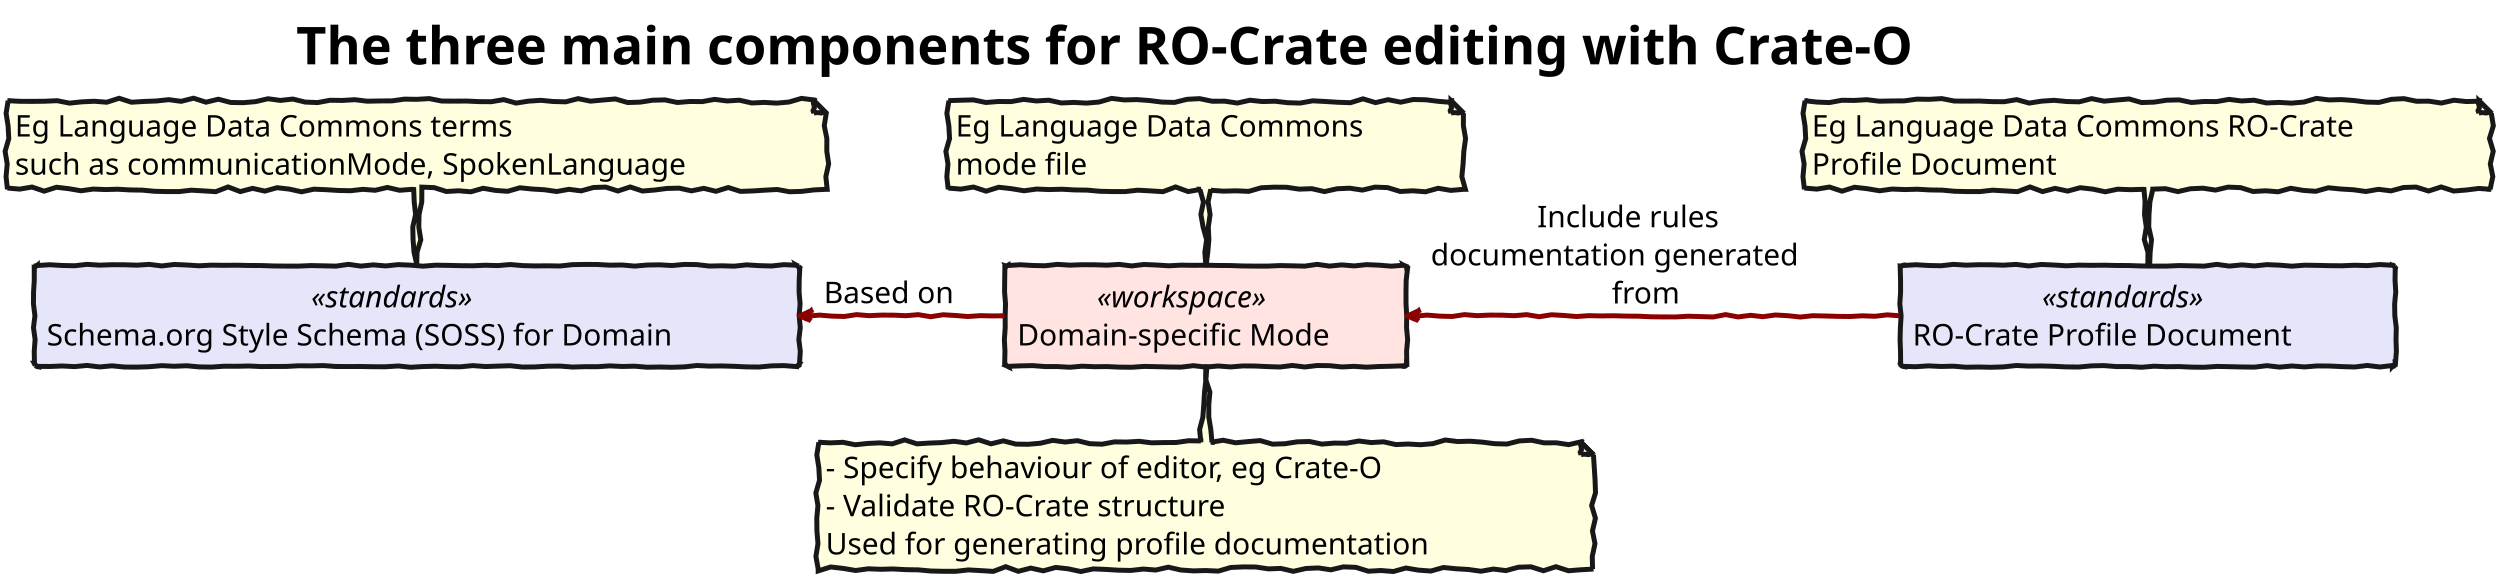
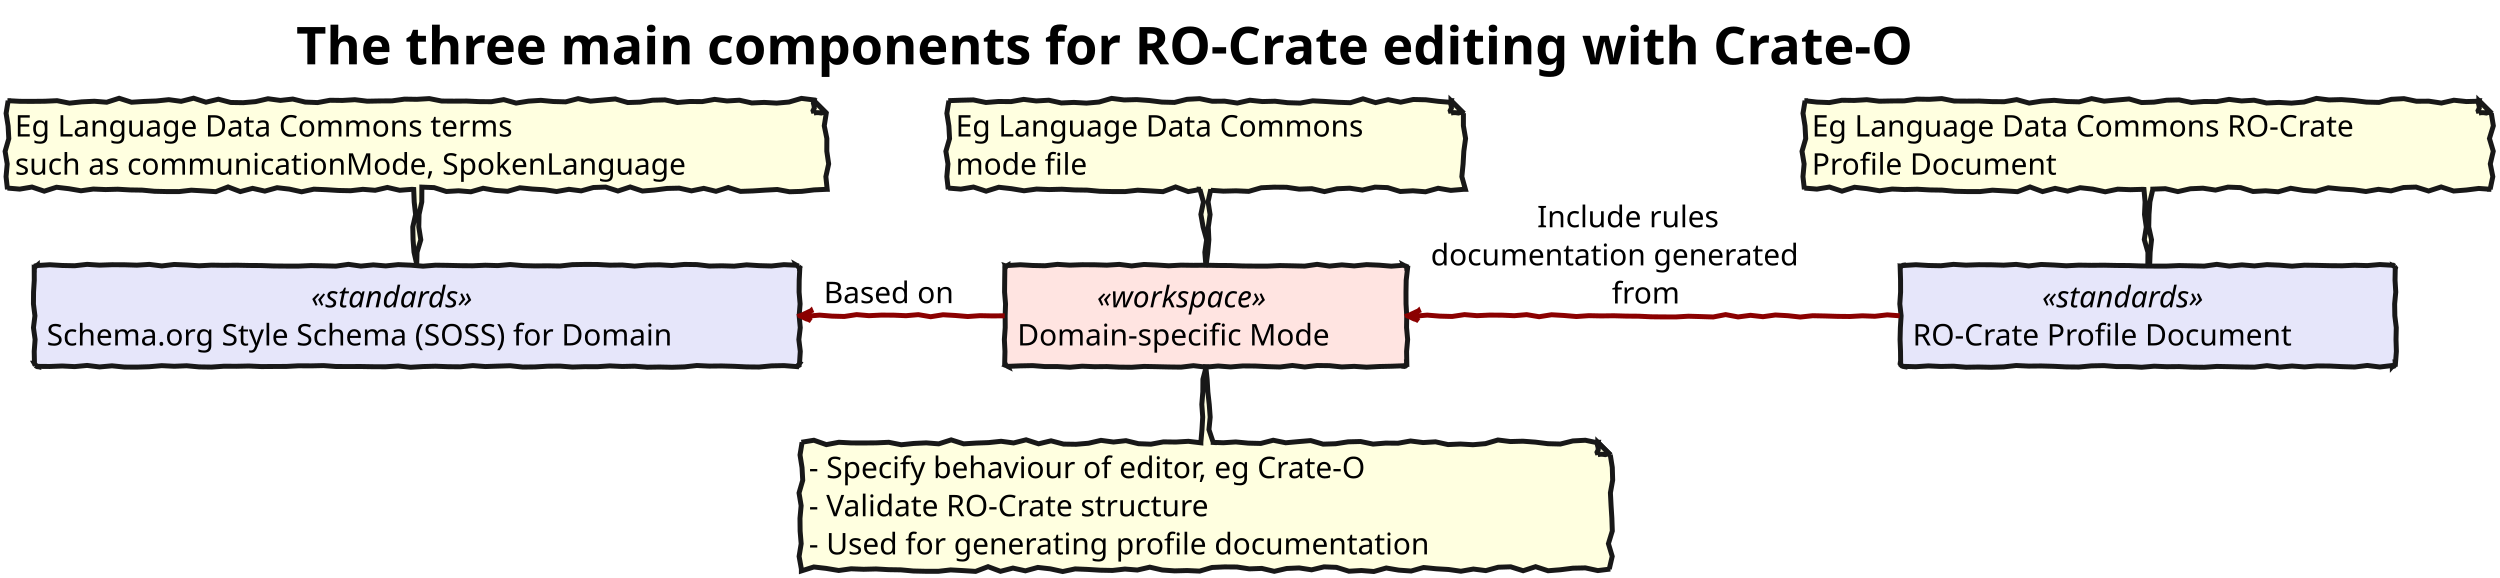
<svg xmlns="http://www.w3.org/2000/svg" contentStyleType="text/css" height="464px" preserveAspectRatio="none" style="width:2009px;height:464px;background:#FFFFFF;" version="1.1" viewBox="0 0 2009 464" width="2009px" zoomAndPan="magnify">
  <defs />
  <g>
    <text fill="#000000" font-family="Chalkduster" font-size="42" font-weight="bold" lengthAdjust="spacing" textLength="1519" x="238" y="51.721">The three main components for RO-Crate editing with Crate-O</text>
    <g id="elem_soss">
      <polygon fill="#E6E6FA" points="30,213.151,30,213.361,40,212.737,50,213.344,60,213.551,70,212.438,80,213.073,90,212.725,100,212.768,110,213.083,120,212.46,130,213.705,140,212.521,150,212.953,160,213.583,170,213.065,180,213.219,190,213.119,200,213.33,210,213.39,220,213.737,230,213.822,240,213.83,250,213.406,260,213.615,270,213.853,280,212.43,290,213.83,300,212.855,310,213.685,320,212.656,330,213.083,340,213.893,350,213.102,360,213.256,370,213.49,380,213.567,390,213.147,400,213.438,410,212.579,420,213.435,430,213.699,440,213.596,450,213.764,460,212.668,470,212.499,480,212.53,490,213.092,500,212.955,510,213.833,520,212.976,530,212.808,540,213.379,550,212.484,560,212.632,570,213.8,580,213.587,590,213.886,600,212.829,610,213.47,620,213.742,630,212.679,640,213.151,639.988,213.122,640.37,213.336,640.79,213.645,641.06,213.589,641.473,213.879,641.768,213.883,641.597,213.813,641.706,214.151,642.216,214.655,641.986,214.853,642.51,215.363,642.5,215.651,642.707,215.651,642.232,225.184,642.146,234.716,642.959,244.249,642.201,253.781,643.092,263.313,641.947,272.846,643.117,282.378,642.5,291.911,642.649,291.973,642.429,292.296,642.222,292.624,642.284,293.064,642.103,293.403,641.768,293.679,641.789,293.731,641.448,293.908,641.044,293.931,640.798,294.339,640.373,294.312,640,294.411,640,294.583,630,293.803,620,294.006,610,294.942,600,294.841,590,294.368,580,294.089,570,294.192,560,293.725,550,294.826,540,295.15,530,294.937,520,295.106,510,294.274,500,294.498,490,294.023,480,294.695,470,294.658,460,294.963,450,294.181,440,294.276,430,294.854,420,294.978,410,293.898,400,294.217,390,294.56,380,293.8,370,294.764,360,294.669,350,294.31,340,294.553,330,295.139,320,294.098,310,294.726,300,294.697,290,294.527,280,294.552,270,294.524,260,293.787,250,294.01,240,293.949,230,294.475,220,294.499,210,294.573,200,294.12,190,294.343,180,294.291,170,294.988,160,294.837,150,293.925,140,294.338,130,293.834,120,294.699,110,295.019,100,294.955,90,293.975,80,294.875,70,293.668,60,294.611,50,294.111,40,294.507,30,294.411,30.031,294.485,29.707,294.41,29.201,293.896,29,294.118,28.608,293.88,28.232,293.679,28.342,293.724,28.316,293.42,27.941,292.972,27.847,292.64,27.712,292.292,27.5,291.911,27.697,291.911,27.499,282.378,28.211,272.846,26.89,263.313,28.065,253.781,26.876,244.249,26.96,234.716,27.54,225.184,27.5,215.651,27.509,215.655,27.495,215.235,27.92,214.997,27.973,214.604,28.31,214.33,28.232,213.883,28.317,214.089,28.529,213.599,28.889,213.468,29.276,213.404,29.692,213.407,30,213.151" style="stroke:#181818;stroke-width:4.0;" />
      <text fill="#000000" font-family="Chalkduster" font-size="24" font-style="italic" lengthAdjust="spacing" textLength="170" x="250" y="246.992">«standards»</text>
      <text fill="#000000" font-family="Chalkduster" font-size="24" lengthAdjust="spacing" textLength="595" x="37.5" y="277.622">Schema.org Style Schema (SOSS) for Domain</text>
    </g>
    <g id="elem_GMN3">
      <path d="M6,80.891 L6.561,80.891 L4.895,91.071 L6.515,101.251 L7.066,111.431 L4.098,121.611 L5.793,131.791 L4.863,141.971 L6,152.151 L6,152.151 L6,151.128 L15.848,151.969 L25.697,150.307 L35.545,153.627 L45.394,150.47 L55.242,151.623 L65.091,153.303 L74.939,151.922 L84.788,152.333 L94.636,152.066 L104.485,152.627 L114.333,152.788 L124.182,153.713 L134.03,153.94 L143.879,153.962 L153.727,152.83 L163.576,153.387 L173.424,154.023 L183.273,150.228 L193.121,153.96 L202.97,151.36 L212.818,153.574 L222.667,150.831 L232.515,151.968 L242.364,154.128 L252.212,152.021 L262.061,152.432 L271.909,153.054 L281.758,153.261 L291.606,152.14 L301.454,152.917 L311.303,150.624 L321.151,152.909 L331,152.151 L332.459,152.247 L332.849,162.337 L333.964,172.475 L331.715,182.391 L331.931,192.47 L332.68,202.584 L335,212.801 L334.843,212.791 L335.144,202.658 L338.147,192.704 L336.535,182.445 L336.754,172.307 L338.941,162.299 L339,152.151 L339,150.373 L348.849,150.767 L358.697,153.881 L368.546,153.313 L378.394,154.109 L388.242,151.293 L398.091,153.002 L407.939,153.725 L417.788,150.891 L427.636,151.895 L437.485,152.487 L447.333,153.889 L457.182,152.14 L467.03,153.384 L476.879,150.674 L486.727,150.345 L496.576,153.494 L506.424,150.239 L516.273,153.508 L526.121,152.702 L535.97,151.436 L545.818,151.207 L555.667,153.374 L565.515,151.353 L575.364,153.729 L585.212,150.677 L595.061,153.797 L604.909,153.442 L614.758,152.804 L624.606,152.277 L634.455,154.089 L644.303,153.787 L654.152,152.602 L664,152.151 L664,152.151 L664.715,152.151 L663.653,141.941 L665.91,131.731 L664.413,121.521 L664.46,111.311 L662.378,101.101 L664,90.891 L663.745,90.636 L662.334,89.225 L660.27,87.161 L657.973,84.864 L655.798,82.689 L654,80.891 L654,80.307 L644.031,79.061 L634.062,81.997 L624.092,82.863 L614.123,82.295 L604.154,82.744 L594.185,80.527 L584.215,81.124 L574.246,79.858 L564.277,81.649 L554.308,81.549 L544.338,82.364 L534.369,80.279 L524.4,80.533 L514.431,82.074 L504.462,82.404 L494.492,79.524 L484.523,80.374 L474.554,81.289 L464.585,79.262 L454.615,81.834 L444.646,81.579 L434.677,80.623 L424.708,81.27 L414.738,82.834 L404.769,80.057 L394.8,81.731 L384.831,81.653 L374.861,81.2 L364.892,81.267 L354.923,81.194 L344.954,79.227 L334.985,79.822 L325.015,79.66 L315.046,81.061 L305.077,81.126 L295.108,81.323 L285.139,80.115 L275.169,80.711 L265.2,80.571 L255.231,82.429 L245.262,82.029 L235.292,79.596 L225.323,80.697 L215.354,79.352 L205.385,81.66 L195.415,82.514 L185.446,82.343 L175.477,79.73 L165.508,82.128 L155.538,78.91 L145.569,81.425 L135.6,80.093 L125.631,81.149 L115.662,81.532 L105.692,82.15 L95.723,78.971 L85.754,82.159 L75.785,81.366 L65.815,81.839 L55.846,82.885 L45.877,80.906 L35.908,81.359 L25.939,81.46 L15.969,81.417 L6,80.891 L6,80.891 " fill="#FFFFE0" style="stroke:#181818;stroke-width:4.0;" />
      <path d="M654,80.891 L654.187,80.891 L653.632,82.891 L654.172,84.891 L654.355,86.891 L653.366,88.891 L654,90.891 L654,90.822 L656,90.512 L658,90.55 L660,90.831 L662,90.277 L664,90.891 L664.348,91.239 L661.604,88.495 L659.876,86.767 L658.271,85.163 L655.946,82.837 L654,80.891 " fill="#FFFFE0" style="stroke:#181818;stroke-width:4.0;" />
      <text fill="#000000" font-family="Chalkduster" font-size="24" lengthAdjust="spacing" textLength="480" x="12" y="109.732">Eg Language Data Commons terms</text>
      <text fill="#000000" font-family="Chalkduster" font-size="24" lengthAdjust="spacing" textLength="637" x="12" y="140.362">such as communicationMode, SpokenLanguage</text>
    </g>
    <g id="elem_md">
      <polygon fill="#FFE4E1" points="810,213.151,810,213.361,819.938,212.737,829.875,213.344,839.812,213.551,849.75,212.438,859.688,213.073,869.625,212.725,879.562,212.768,889.5,213.083,899.438,212.46,909.375,213.705,919.312,212.521,929.25,212.953,939.188,213.583,949.125,213.065,959.062,213.219,969,213.119,978.938,213.33,988.875,213.39,998.812,213.737,1008.75,213.822,1018.688,213.83,1028.625,213.406,1038.562,213.615,1048.5,213.853,1058.438,212.43,1068.375,213.83,1078.312,212.855,1088.25,213.685,1098.188,212.656,1108.125,213.083,1118.062,213.893,1128,213.151,1127.994,213.136,1128.367,213.33,1128.75,213.548,1129.114,213.719,1129.414,213.736,1129.768,213.883,1129.856,213.92,1129.738,214.164,1130.148,214.627,1130.376,215.014,1130.491,215.354,1130.5,215.651,1131.113,215.651,1130.017,225.184,1129.848,234.716,1129.879,244.249,1130.441,253.781,1130.303,263.313,1131.181,272.846,1130.325,282.378,1130.5,291.911,1130.394,291.867,1130.424,292.293,1130.002,292.533,1129.901,292.905,1130.114,293.408,1129.768,293.679,1129.823,293.813,1129.508,294.051,1129.02,293.872,1128.748,294.216,1128.429,294.446,1128,294.411,1128,293.938,1118.062,294.315,1108.125,294.537,1098.188,295.063,1088.25,294.407,1078.312,294.873,1068.375,293.857,1058.438,293.734,1048.5,294.914,1038.562,293.694,1028.625,294.92,1018.688,294.618,1008.75,294.143,998.812,294.057,988.875,294.87,978.938,294.111,969,295.003,959.062,293.858,949.125,295.028,939.188,294.895,929.25,294.656,919.312,294.458,909.375,295.137,899.438,295.024,889.5,294.58,879.562,294.679,869.625,294.281,859.688,295.127,849.75,294.566,839.812,294.583,829.875,293.803,819.938,294.006,810,294.411,810.068,294.574,809.701,294.397,809.287,294.105,808.898,293.872,808.558,293.758,808.232,293.679,808.021,293.591,808.213,293.378,808.167,293.066,807.955,292.685,807.861,292.353,807.5,291.911,807.363,291.911,807.587,282.378,807.112,272.846,807.784,263.313,807.747,253.781,808.052,244.249,807.27,234.716,807.366,225.184,807.5,215.651,807.637,215.708,807.821,215.37,807.635,214.879,807.88,214.566,808.132,214.256,808.232,213.883,808.154,213.695,808.631,213.846,808.972,213.67,809.28,213.413,809.665,213.341,810,213.151" style="stroke:#181818;stroke-width:4.0;" />
      <text fill="#000000" font-family="Chalkduster" font-size="24" font-style="italic" lengthAdjust="spacing" textLength="175" x="881.5" y="246.992">«workspace»</text>
      <text fill="#000000" font-family="Chalkduster" font-size="24" lengthAdjust="spacing" textLength="303" x="817.5" y="277.622">Domain-specific Mode</text>
    </g>
    <g id="elem_GMN7">
      <path d="M762,80.891 L762.561,80.891 L760.895,91.071 L762.515,101.251 L763.066,111.431 L760.098,121.611 L761.793,131.791 L760.863,141.971 L762,152.151 L762,152.151 L762,151.128 L772.15,151.969 L782.3,150.307 L792.45,153.627 L802.6,150.47 L812.75,151.623 L822.9,153.303 L833.05,151.922 L843.2,152.333 L853.35,152.066 L863.5,152.627 L873.65,152.788 L883.8,153.713 L893.95,153.94 L904.1,153.962 L914.25,152.83 L924.4,153.387 L934.55,154.023 L944.7,150.228 L954.85,153.96 L965,152.151 L964.211,152.099 L967.087,162.353 L965.016,172.281 L966.818,182.464 L969.64,192.714 L968.204,202.684 L969,212.801 L969.28,212.82 L970.568,202.752 L971.441,192.657 L970.99,182.475 L972.431,172.418 L970.81,162.159 L973,152.151 L973,152.909 L983.15,153.613 L993.3,153.336 L1003.45,153.786 L1013.6,150.863 L1023.75,150.412 L1033.9,150.494 L1044.05,151.994 L1054.2,151.627 L1064.35,153.968 L1074.5,151.685 L1084.65,151.236 L1094.8,152.76 L1104.95,150.373 L1115.1,150.767 L1125.25,153.881 L1135.4,153.313 L1145.55,154.109 L1155.7,151.293 L1165.85,153.002 L1176,152.151 L1176,152.151 L1177.574,152.151 L1174.74,141.941 L1175.744,131.731 L1176.336,121.521 L1177.738,111.311 L1175.989,101.101 L1176,90.891 L1176.291,91.182 L1173.652,88.543 L1171.574,86.466 L1170.316,85.208 L1167.549,82.441 L1166,80.891 L1166,82.248 L1155.9,81.442 L1145.8,80.177 L1135.7,79.948 L1125.6,82.115 L1115.5,80.093 L1105.4,82.469 L1095.3,79.417 L1085.2,82.538 L1075.1,82.183 L1065,81.544 L1054.9,81.017 L1044.8,82.829 L1034.7,82.527 L1024.6,81.343 L1014.5,81.606 L1004.4,80.544 L994.3,82.802 L984.2,81.304 L974.1,81.351 L964,79.269 L953.9,79.811 L943.8,82.306 L933.7,82.037 L923.6,80.777 L913.5,80.032 L903.4,80.307 L893.3,79.061 L883.2,81.997 L873.1,82.863 L863,82.295 L852.9,82.744 L842.8,80.527 L832.7,81.124 L822.6,79.858 L812.5,81.649 L802.4,81.549 L792.3,82.364 L782.2,80.279 L772.1,80.533 L762,80.891 L762,80.891 " fill="#FFFFE0" style="stroke:#181818;stroke-width:4.0;" />
      <path d="M1166,80.891 L1166.187,80.891 L1165.632,82.891 L1166.172,84.891 L1166.355,86.891 L1165.366,88.891 L1166,90.891 L1166,90.822 L1168,90.512 L1170,90.55 L1172,90.831 L1174,90.277 L1176,90.891 L1176.348,91.239 L1173.604,88.495 L1171.876,86.767 L1170.272,85.163 L1167.946,82.837 L1166,80.891 " fill="#FFFFE0" style="stroke:#181818;stroke-width:4.0;" />
      <text fill="#000000" font-family="Chalkduster" font-size="24" lengthAdjust="spacing" textLength="393" x="768" y="109.732">Eg Language Data Commons</text>
      <text fill="#000000" font-family="Chalkduster" font-size="24" lengthAdjust="spacing" textLength="135" x="768" y="140.362">mode file</text>
    </g>
    <g id="elem_GMN10">
-       <path d="M657.5,355.411 L658.061,355.411 L656.395,365.6 L658.015,375.789 L658.566,385.978 L655.598,396.167 L657.293,406.356 L656.363,416.545 L656.477,426.734 L657.318,436.923 L655.656,447.112 L657.5,457.301 L657.5,457.301 L657.5,458.777 L667.548,455.62 L677.597,456.773 L687.645,458.452 L697.693,457.072 L707.742,457.483 L717.79,457.216 L727.839,457.777 L737.887,457.938 L747.936,458.863 L757.984,459.09 L768.032,459.112 L778.081,457.98 L788.129,458.537 L798.177,459.173 L808.226,455.377 L818.274,459.11 L828.323,456.51 L838.371,458.724 L848.419,455.981 L858.468,457.118 L868.516,459.278 L878.564,457.171 L888.613,457.582 L898.661,458.204 L908.71,458.411 L918.758,457.29 L928.807,458.067 L938.855,455.774 L948.903,458.059 L958.952,458.762 L969,458.486 L979.048,458.935 L989.097,456.012 L999.145,455.562 L1009.193,455.644 L1019.242,457.144 L1029.29,456.777 L1039.339,459.118 L1049.387,456.835 L1059.436,456.386 L1069.484,457.909 L1079.532,455.522 L1089.581,455.916 L1099.629,459.031 L1109.677,458.462 L1119.726,459.259 L1129.774,456.442 L1139.823,458.152 L1149.871,458.875 L1159.919,456.041 L1169.968,457.045 L1180.016,457.637 L1190.064,459.039 L1200.113,457.289 L1210.161,458.534 L1220.21,455.824 L1230.258,455.495 L1240.306,458.644 L1250.355,455.389 L1260.403,458.658 L1270.452,457.852 L1280.5,457.301 L1280.5,457.301 L1279.786,457.301 L1279.557,447.091 L1281.723,436.881 L1279.702,426.671 L1282.078,416.461 L1279.026,406.251 L1282.147,396.041 L1281.792,385.831 L1281.153,375.621 L1280.5,365.411 L1280.53,365.441 L1278.957,363.868 L1276.886,361.797 L1274.606,359.517 L1272.669,357.58 L1270.5,355.411 L1270.5,355.064 L1260.583,357.322 L1250.667,355.824 L1240.75,355.871 L1230.833,353.789 L1220.917,354.331 L1211,356.827 L1201.083,356.557 L1191.167,355.297 L1181.25,354.552 L1171.333,354.827 L1161.417,353.581 L1151.5,356.517 L1141.583,357.383 L1131.667,356.815 L1121.75,357.264 L1111.833,355.047 L1101.917,355.644 L1092,354.378 L1082.083,356.169 L1072.167,356.069 L1062.25,356.884 L1052.333,354.799 L1042.417,355.053 L1032.5,356.594 L1022.583,356.924 L1012.667,354.044 L1002.75,354.894 L992.833,355.809 L982.917,353.782 L973,355.411 L973.94,355.473 L973.02,345.345 L971.399,335.17 L971.379,325.101 L972.272,315.092 L968.834,304.798 L969,294.741 L969.838,294.796 L969.093,304.903 L967.975,314.985 L967.375,325.101 L966.635,335.208 L964.006,345.19 L965,355.411 L965,354.342 L955.081,354.18 L945.161,355.581 L935.242,355.646 L925.323,355.842 L915.403,354.635 L905.484,355.231 L895.564,355.091 L885.645,356.949 L875.726,356.549 L865.807,354.116 L855.887,355.217 L845.968,353.872 L836.048,356.18 L826.129,357.034 L816.21,356.863 L806.29,354.25 L796.371,356.648 L786.452,353.43 L776.532,355.945 L766.613,354.613 L756.693,355.669 L746.774,356.052 L736.855,356.67 L726.936,353.491 L717.016,356.679 L707.097,355.886 L697.177,356.359 L687.258,357.405 L677.339,355.426 L667.419,355.879 L657.5,355.411 L657.5,355.411 " fill="#FFFFE0" style="stroke:#181818;stroke-width:4.0;" />
-       <path d="M1270.5,355.411 L1270.687,355.411 L1270.132,357.411 L1270.672,359.411 L1270.855,361.411 L1269.866,363.411 L1270.5,365.411 L1270.5,365.342 L1272.5,365.032 L1274.5,365.07 L1276.5,365.351 L1278.5,364.797 L1280.5,365.411 L1280.848,365.759 L1278.104,363.015 L1276.376,361.287 L1274.772,359.683 L1272.446,357.357 L1270.5,355.411 " fill="#FFFFE0" style="stroke:#181818;stroke-width:4.0;" />
-       <text fill="#000000" font-family="Chalkduster" font-size="24" lengthAdjust="spacing" textLength="571" x="663.5" y="384.252">- Specify behaviour of editor, eg Crate-O</text>
-       <text fill="#000000" font-family="Chalkduster" font-size="24" lengthAdjust="spacing" textLength="416" x="663.5" y="414.882">- Validate RO-Crate structure</text>
-       <text fill="#000000" font-family="Chalkduster" font-size="24" lengthAdjust="spacing" textLength="602" x="663.5" y="445.512">Used for generating profile documentation</text>
+       <path d="M644,355.411 L644.561,355.411 L642.895,365.6 L644.515,375.789 L645.066,385.978 L642.098,396.167 L643.793,406.356 L642.863,416.545 L642.977,426.734 L643.818,436.923 L642.156,447.112 L644,457.301 L644,457.301 L644,458.777 L654,455.62 L664,456.773 L674,458.452 L684,457.072 L694,457.483 L704,457.216 L714,457.777 L724,457.938 L734,458.863 L744,459.09 L754,459.112 L764,457.98 L774,458.537 L784,459.173 L794,455.377 L804,459.11 L814,456.51 L824,458.724 L834,455.981 L844,457.118 L854,459.278 L864,457.171 L874,457.582 L884,458.204 L894,458.411 L904,457.29 L914,458.067 L924,455.774 L934,458.059 L944,458.762 L954,458.486 L964,458.935 L974,456.012 L984,455.562 L994,455.644 L1004,457.144 L1014,456.777 L1024,459.118 L1034,456.835 L1044,456.386 L1054,457.909 L1064,455.522 L1074,455.916 L1084,459.031 L1094,458.462 L1104,459.259 L1114,456.442 L1124,458.152 L1134,458.875 L1144,456.041 L1154,457.045 L1164,457.637 L1174,459.039 L1184,457.289 L1194,458.534 L1204,455.824 L1214,455.495 L1224,458.644 L1234,455.389 L1244,458.658 L1254,457.852 L1264,456.586 L1274,456.357 L1284,458.524 L1294,457.301 L1294,457.301 L1293.202,457.301 L1295.578,447.091 L1292.526,436.881 L1295.647,426.671 L1295.292,416.461 L1294.653,406.251 L1294.126,396.041 L1295.938,385.831 L1295.636,375.621 L1294,365.411 L1294.106,365.517 L1292.169,363.58 L1289.918,361.329 L1288.45,359.861 L1286.097,357.509 L1284,355.411 L1284,355.871 L1273.968,353.789 L1263.936,354.331 L1253.903,356.827 L1243.871,356.557 L1233.839,355.297 L1223.806,354.552 L1213.774,354.827 L1203.742,353.581 L1193.71,356.517 L1183.677,357.383 L1173.645,356.815 L1163.613,357.264 L1153.581,355.047 L1143.548,355.644 L1133.516,354.378 L1123.484,356.169 L1113.452,356.069 L1103.419,356.884 L1093.387,354.799 L1083.355,355.053 L1073.323,356.594 L1063.29,356.924 L1053.258,354.044 L1043.226,354.894 L1033.194,355.809 L1023.161,353.782 L1013.129,356.353 L1003.097,356.099 L993.064,355.142 L983.032,355.791 L973,355.411 L974.939,355.539 L971.501,345.245 L972.505,335.243 L971.76,325.126 L970.641,314.985 L970.042,304.877 L969,294.741 L969.302,294.761 L966.673,304.743 L966.6,314.894 L965.772,324.995 L966.503,335.199 L965.901,345.315 L965,355.411 L965,355.842 L954.969,354.635 L944.938,355.231 L934.906,355.091 L924.875,356.949 L914.844,356.549 L904.812,354.116 L894.781,355.217 L884.75,353.872 L874.719,356.18 L864.688,357.034 L854.656,356.863 L844.625,354.25 L834.594,356.648 L824.562,353.43 L814.531,355.945 L804.5,354.613 L794.469,355.669 L784.438,356.052 L774.406,356.67 L764.375,353.491 L754.344,356.679 L744.312,355.886 L734.281,356.359 L724.25,357.405 L714.219,355.426 L704.188,355.879 L694.156,355.98 L684.125,355.937 L674.094,355.409 L664.062,357.306 L654.031,353.785 L644,355.411 L644,355.411 " fill="#FFFFE0" style="stroke:#181818;stroke-width:4.0;" />
+       <path d="M1284,355.411 L1284.187,355.411 L1283.632,357.411 L1284.172,359.411 L1284.355,361.411 L1283.366,363.411 L1284,365.411 L1284,365.342 L1286,365.032 L1288,365.07 L1290,365.351 L1292,364.797 L1294,365.411 L1294.348,365.759 L1291.604,363.015 L1289.876,361.287 L1288.272,359.683 L1285.946,357.357 L1284,355.411 " fill="#FFFFE0" style="stroke:#181818;stroke-width:4.0;" />
+       <text fill="#000000" font-family="Chalkduster" font-size="24" lengthAdjust="spacing" textLength="571" x="650" y="384.252">- Specify behaviour of editor, eg Crate-O</text>
+       <text fill="#000000" font-family="Chalkduster" font-size="24" lengthAdjust="spacing" textLength="416" x="650" y="414.882">- Validate RO-Crate structure</text>
+       <text fill="#000000" font-family="Chalkduster" font-size="24" lengthAdjust="spacing" textLength="629" x="650" y="445.512">- Used for generating profile documentation</text>
    </g>
    <g id="elem_pf">
      <polygon fill="#E6E6FA" points="1529.5,213.151,1529.5,213.361,1539.577,212.737,1549.654,213.344,1559.731,213.551,1569.808,212.438,1579.885,213.073,1589.961,212.725,1600.039,212.768,1610.115,213.083,1620.192,212.46,1630.269,213.705,1640.346,212.521,1650.423,212.953,1660.5,213.583,1670.577,213.065,1680.654,213.219,1690.731,213.119,1700.808,213.33,1710.885,213.39,1720.961,213.737,1731.039,213.822,1741.115,213.83,1751.192,213.406,1761.269,213.615,1771.346,213.853,1781.423,212.43,1791.5,213.83,1801.577,212.855,1811.654,213.685,1821.731,212.656,1831.808,213.083,1841.885,213.893,1851.961,213.102,1862.039,213.256,1872.115,213.49,1882.192,213.567,1892.269,213.147,1902.346,213.438,1912.423,212.579,1922.5,213.151,1922.536,213.239,1922.924,213.466,1923.264,213.581,1923.639,213.779,1923.853,213.588,1924.268,213.883,1924.067,213.8,1924.223,214.158,1924.543,214.583,1924.647,214.919,1925.063,215.385,1925,215.651,1924.825,215.651,1924.657,225.184,1925.228,234.716,1924.333,244.249,1924.481,253.781,1925.649,263.313,1925.436,272.846,1925.735,282.378,1925,291.911,1924.901,291.87,1924.952,292.305,1924.889,292.693,1924.415,292.911,1924.385,293.313,1924.268,293.679,1924.284,293.717,1923.997,294.026,1923.56,293.97,1923.266,294.26,1922.783,294.094,1922.5,294.411,1922.5,293.734,1912.423,294.914,1902.346,293.694,1892.269,294.92,1882.192,294.618,1872.115,294.143,1862.039,294.057,1851.961,294.87,1841.885,294.111,1831.808,295.003,1821.731,293.858,1811.654,295.028,1801.577,294.895,1791.5,294.656,1781.423,294.458,1771.346,295.137,1761.269,295.024,1751.192,294.58,1741.115,294.679,1731.039,294.281,1720.961,295.127,1710.885,294.566,1700.808,294.583,1690.731,293.803,1680.654,294.006,1670.577,294.942,1660.5,294.841,1650.423,294.368,1640.346,294.089,1630.269,294.192,1620.192,293.725,1610.115,294.826,1600.039,295.15,1589.961,294.937,1579.885,295.106,1569.808,294.274,1559.731,294.498,1549.654,294.023,1539.577,294.695,1529.5,294.411,1529.532,294.487,1529.217,294.435,1528.764,294.047,1528.422,293.93,1528.142,293.962,1527.732,293.679,1527.907,293.751,1527.428,293.26,1527.38,292.947,1527.339,292.637,1526.958,292.187,1527,291.911,1527.353,291.911,1527.258,282.378,1526.899,272.846,1527.142,263.313,1527.729,253.781,1526.687,244.249,1527.315,234.716,1527.286,225.184,1527,215.651,1527.036,215.666,1527.19,215.316,1527.328,214.958,1527.247,214.511,1527.462,214.186,1527.732,213.883,1527.673,213.741,1528.094,213.757,1528.451,213.618,1528.813,213.494,1529.109,213.208,1529.5,213.151" style="stroke:#181818;stroke-width:4.0;" />
      <text fill="#000000" font-family="Chalkduster" font-size="24" font-style="italic" lengthAdjust="spacing" textLength="170" x="1641" y="246.992">«standards»</text>
      <text fill="#000000" font-family="Chalkduster" font-size="24" lengthAdjust="spacing" textLength="378" x="1537" y="277.622">RO-Crate Profile Document</text>
    </g>
    <g id="elem_GMN17">
      <path d="M1450,80.891 L1450.561,80.891 L1448.895,91.071 L1450.515,101.251 L1451.066,111.431 L1448.098,121.611 L1449.793,131.791 L1448.863,141.971 L1450,152.151 L1450,152.151 L1450,151.128 L1460.074,151.969 L1470.148,150.307 L1480.222,153.627 L1490.296,150.47 L1500.37,151.623 L1510.444,153.303 L1520.518,151.922 L1530.593,152.333 L1540.667,152.066 L1550.741,152.627 L1560.815,152.788 L1570.889,153.713 L1580.963,153.94 L1591.037,153.962 L1601.111,152.83 L1611.185,153.387 L1621.259,154.023 L1631.333,150.228 L1641.407,153.96 L1651.482,151.36 L1661.556,153.574 L1671.63,150.831 L1681.704,151.968 L1691.778,154.128 L1701.852,152.021 L1711.926,152.432 L1722,152.151 L1722.901,152.21 L1723.774,162.332 L1723.323,172.367 L1724.764,182.526 L1723.143,192.484 L1726.09,202.743 L1726,212.801 L1727.459,212.897 L1727.85,202.771 L1728.965,192.692 L1726.715,182.391 L1726.931,172.253 L1727.68,162.15 L1730,152.151 L1730,151.994 L1740.074,151.627 L1750.148,153.968 L1760.222,151.685 L1770.296,151.236 L1780.37,152.76 L1790.444,150.373 L1800.518,150.767 L1810.593,153.881 L1820.667,153.313 L1830.741,154.109 L1840.815,151.293 L1850.889,153.002 L1860.963,153.725 L1871.037,150.891 L1881.111,151.895 L1891.185,152.487 L1901.259,153.889 L1911.333,152.14 L1921.407,153.384 L1931.482,150.674 L1941.556,150.345 L1951.63,153.494 L1961.704,150.239 L1971.778,153.508 L1981.852,152.702 L1991.926,151.436 L2002,152.151 L2002,152.151 L2001.057,152.151 L2003.223,141.941 L2001.202,131.731 L2003.578,121.521 L2000.526,111.311 L2003.647,101.101 L2002,90.891 L2002.304,91.196 L2000.154,89.045 L1998.03,86.921 L1996.457,85.348 L1994.386,83.277 L1992,80.891 L1992,81.343 L1981.963,81.606 L1971.926,80.544 L1961.889,82.802 L1951.852,81.304 L1941.815,81.351 L1931.778,79.269 L1921.741,79.811 L1911.704,82.306 L1901.667,82.037 L1891.63,80.777 L1881.593,80.032 L1871.556,80.307 L1861.518,79.061 L1851.482,81.997 L1841.444,82.863 L1831.407,82.295 L1821.37,82.744 L1811.333,80.527 L1801.296,81.124 L1791.259,79.858 L1781.222,81.649 L1771.185,81.549 L1761.148,82.364 L1751.111,80.279 L1741.074,80.533 L1731.037,82.074 L1721,82.404 L1710.963,79.524 L1700.926,80.374 L1690.889,81.289 L1680.852,79.262 L1670.815,81.834 L1660.778,81.579 L1650.741,80.623 L1640.704,81.27 L1630.667,82.834 L1620.63,80.057 L1610.593,81.731 L1600.556,81.653 L1590.518,81.2 L1580.482,81.267 L1570.444,81.194 L1560.407,79.227 L1550.37,79.822 L1540.333,79.66 L1530.296,81.061 L1520.259,81.126 L1510.222,81.323 L1500.185,80.115 L1490.148,80.711 L1480.111,80.571 L1470.074,82.429 L1460.037,82.029 L1450,80.891 L1450,80.891 " fill="#FFFFE0" style="stroke:#181818;stroke-width:4.0;" />
      <path d="M1992,80.891 L1992.187,80.891 L1991.632,82.891 L1992.172,84.891 L1992.355,86.891 L1991.366,88.891 L1992,90.891 L1992,90.822 L1994,90.512 L1996,90.55 L1998,90.831 L2000,90.277 L2002,90.891 L2002.348,91.239 L1999.604,88.495 L1997.876,86.767 L1996.272,85.163 L1993.946,82.837 L1992,80.891 " fill="#FFFFE0" style="stroke:#181818;stroke-width:4.0;" />
      <text fill="#000000" font-family="Chalkduster" font-size="24" lengthAdjust="spacing" textLength="531" x="1456" y="109.732">Eg Language Data Commons RO-Crate</text>
      <text fill="#000000" font-family="Chalkduster" font-size="24" lengthAdjust="spacing" textLength="240" x="1456" y="140.362">Profile Document</text>
    </g>
    <g id="link_md_pf">
      <path d="M1136.93,253.781 L1136.93,254.061 L1146.921,253.229 L1156.913,254.039 L1166.905,254.314 L1176.896,252.83 L1186.888,253.678 L1196.879,253.213 L1206.871,253.27 L1216.862,253.69 L1226.854,252.859 L1236.845,254.519 L1246.837,252.941 L1256.829,253.518 L1266.82,254.357 L1276.812,253.667 L1286.803,253.872 L1296.795,253.739 L1306.786,254.019 L1316.778,254.1 L1326.769,254.562 L1336.761,254.676 L1346.752,254.687 L1356.744,254.121 L1366.735,254.399 L1376.727,254.718 L1386.718,252.82 L1396.71,254.686 L1406.701,253.386 L1416.693,254.493 L1426.685,253.121 L1436.676,253.69 L1446.668,254.77 L1456.659,253.716 L1466.651,253.922 L1476.642,254.233 L1486.634,254.336 L1496.625,253.776 L1506.617,254.164 L1516.609,253.018 L1526.6,253.781 " fill="none" style="stroke:#8B0000;stroke-width:4.0;" />
      <polygon fill="#8B0000" points="1130.93,253.781,1130.958,253.845,1132.674,254.455,1134.556,255.44,1136.384,256.303,1138.033,256.764,1139.93,257.781,1139.912,257.763,1139.03,256.881,1138.24,256.091,1137.514,255.365,1136.567,254.418,1135.93,253.781,1136.061,253.912,1136.581,252.833,1137.483,252.135,1138.432,251.483,1139.11,250.561,1139.93,249.781,1139.939,249.802,1138.126,250.571,1136.354,251.435,1134.562,252.254,1132.809,253.16,1130.93,253.781" style="stroke:#8B0000;stroke-width:4.0;" />
      <text fill="#000000" font-family="Chalkduster" font-size="24" lengthAdjust="spacing" textLength="187" x="1235.25" y="182.622">Include rules</text>
      <text fill="#000000" font-family="Chalkduster" font-size="24" lengthAdjust="spacing" textLength="358" x="1149.75" y="213.252">documentation generated</text>
      <text fill="#000000" font-family="Chalkduster" font-size="24" lengthAdjust="spacing" textLength="67" x="1295.25" y="243.882">from</text>
    </g>
    <g id="link_soss_md">
      <path d="M648.71,253.781 L648.71,254.061 L658.628,253.229 L668.546,254.039 L678.464,254.314 L688.383,252.83 L698.301,253.678 L708.219,253.213 L718.137,253.27 L728.055,253.69 L737.973,252.859 L747.891,254.519 L757.809,252.941 L767.727,253.518 L777.646,254.357 L787.564,253.667 L797.482,253.872 L807.4,253.781 " fill="none" style="stroke:#8B0000;stroke-width:4.0;" />
      <polygon fill="#8B0000" points="642.71,253.781,642.739,253.845,644.454,254.455,646.336,255.44,648.164,256.303,649.813,256.764,651.71,257.781,651.692,257.763,650.809,256.881,650.02,256.091,649.294,255.365,648.347,254.418,647.71,253.781,647.841,253.912,648.361,252.833,649.263,252.135,650.212,251.483,650.89,250.561,651.71,249.781,651.719,249.802,649.906,250.571,648.134,251.435,646.342,252.254,644.589,253.16,642.71,253.781" style="stroke:#8B0000;stroke-width:4.0;" />
      <text fill="#000000" font-family="Chalkduster" font-size="24" lengthAdjust="spacing" textLength="126" x="662" y="243.622">Based on</text>
    </g>
  </g>
</svg>
